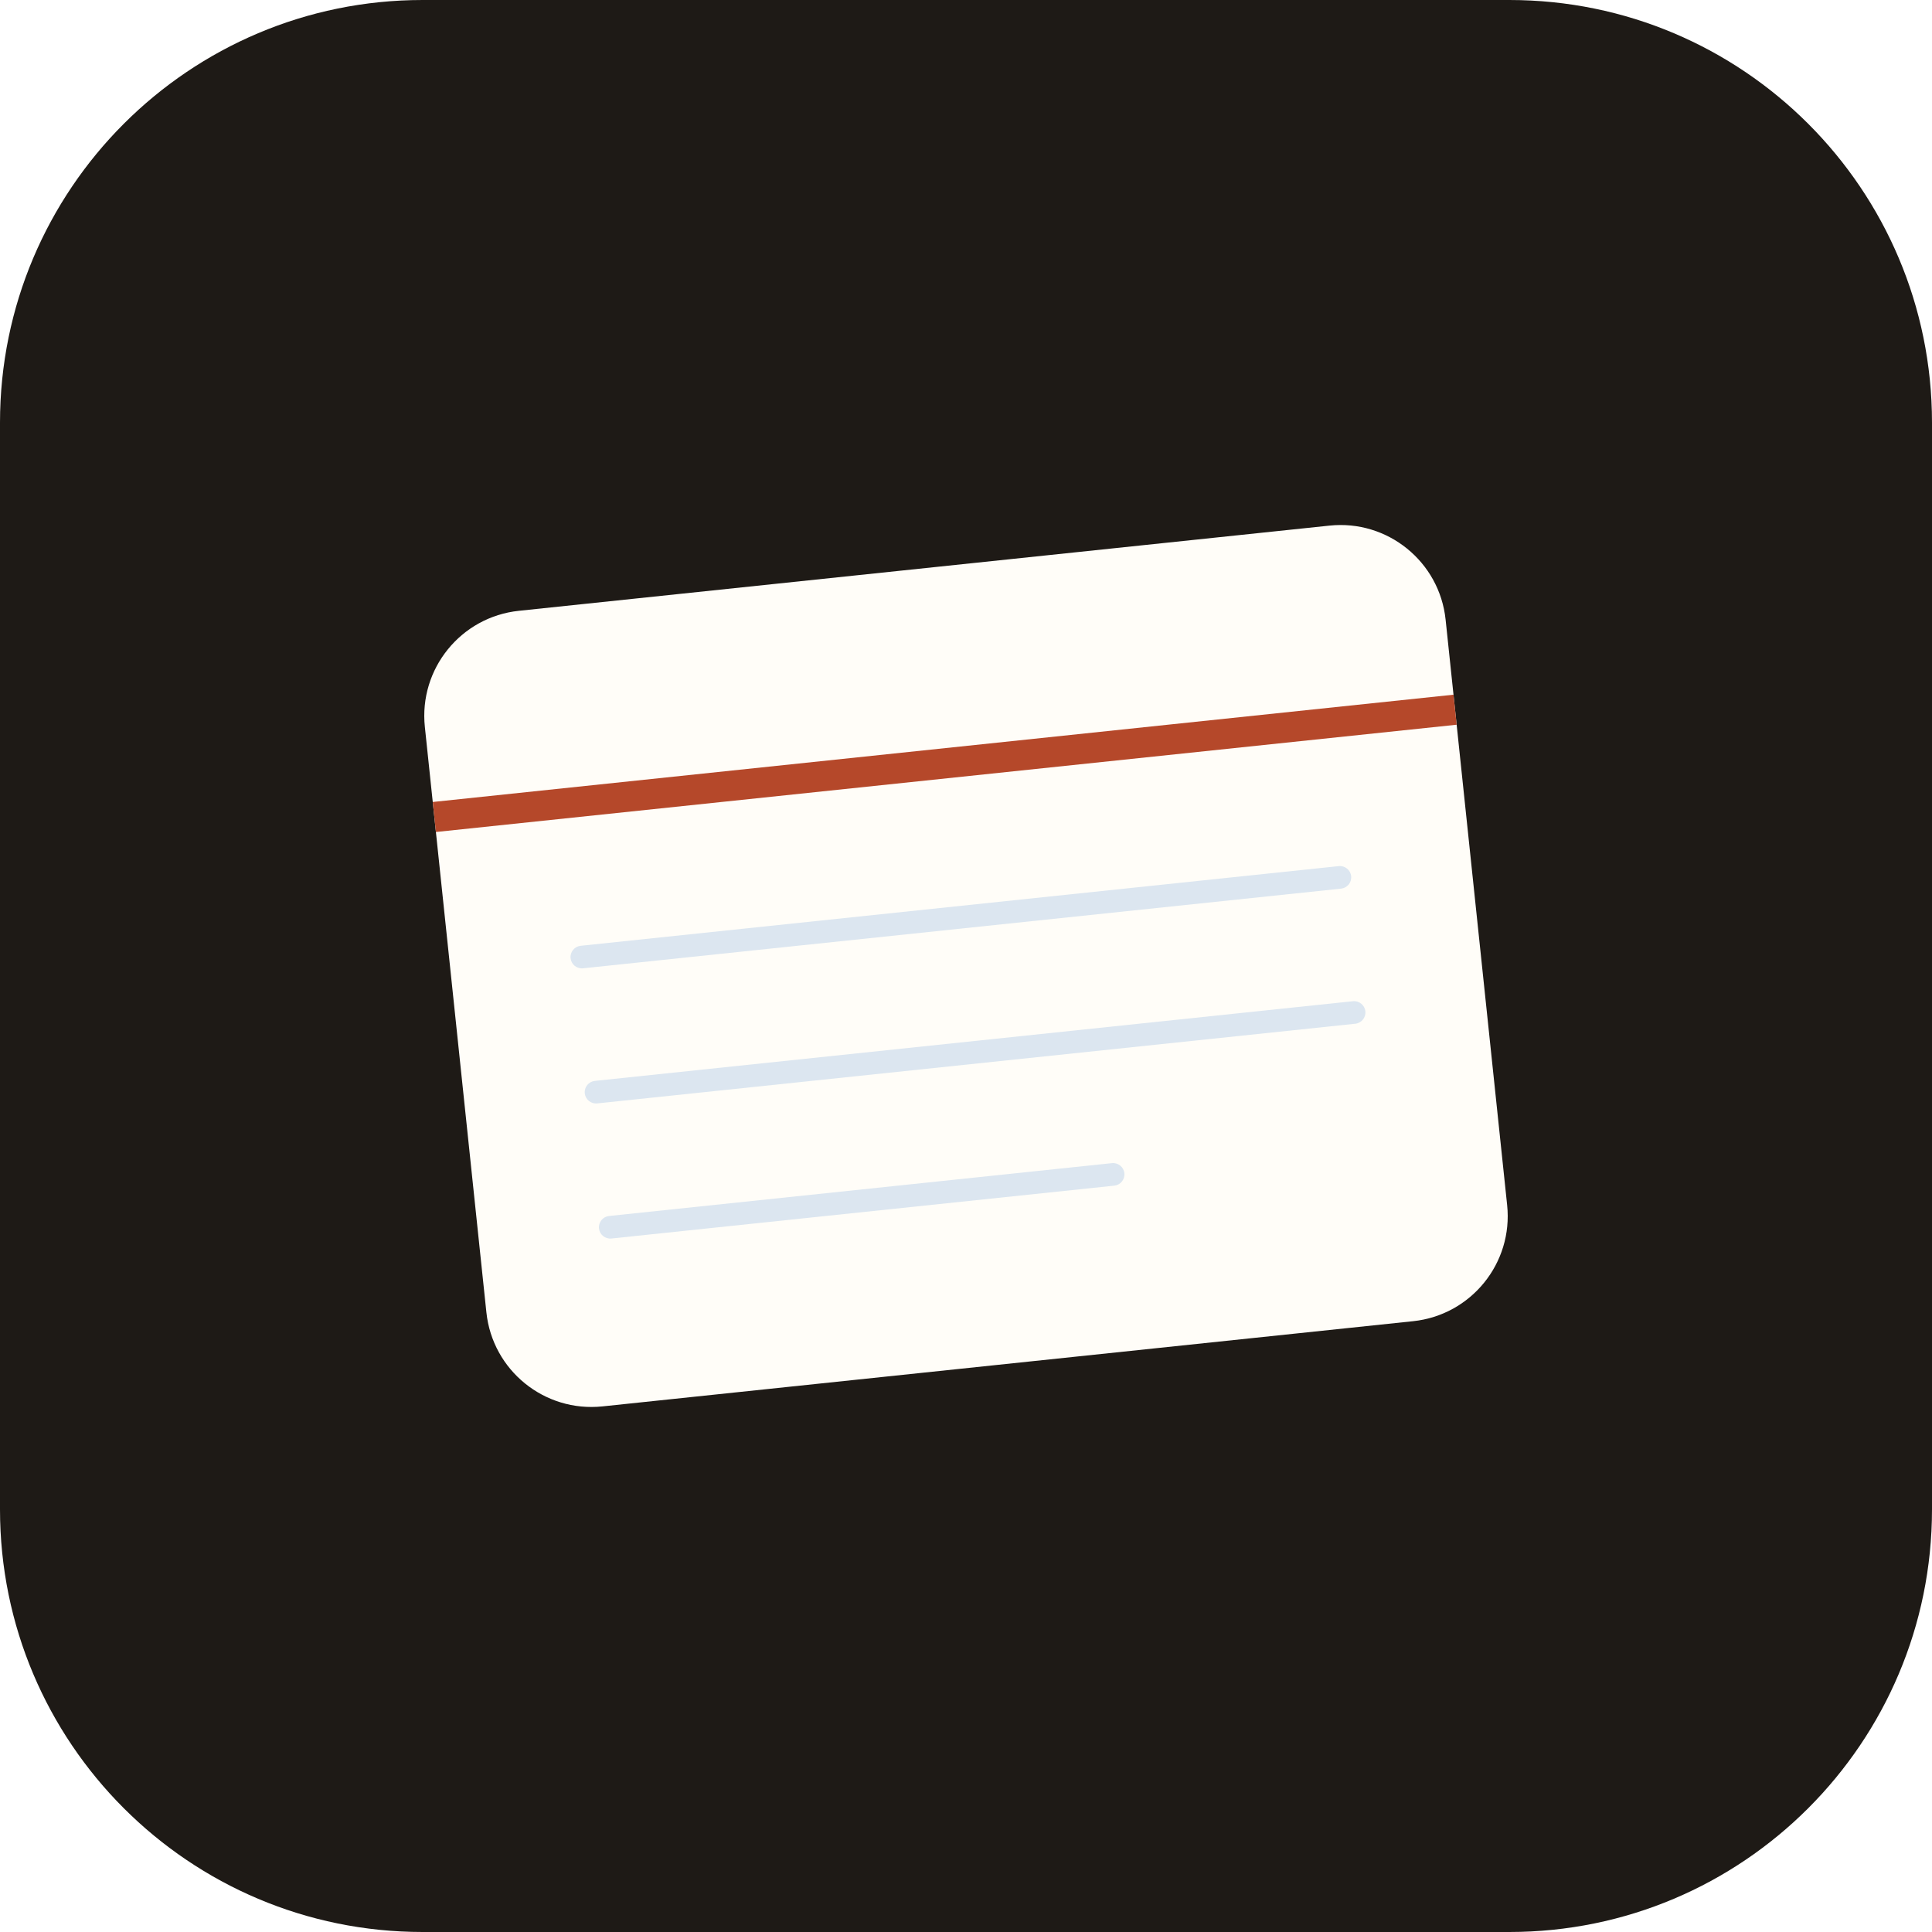
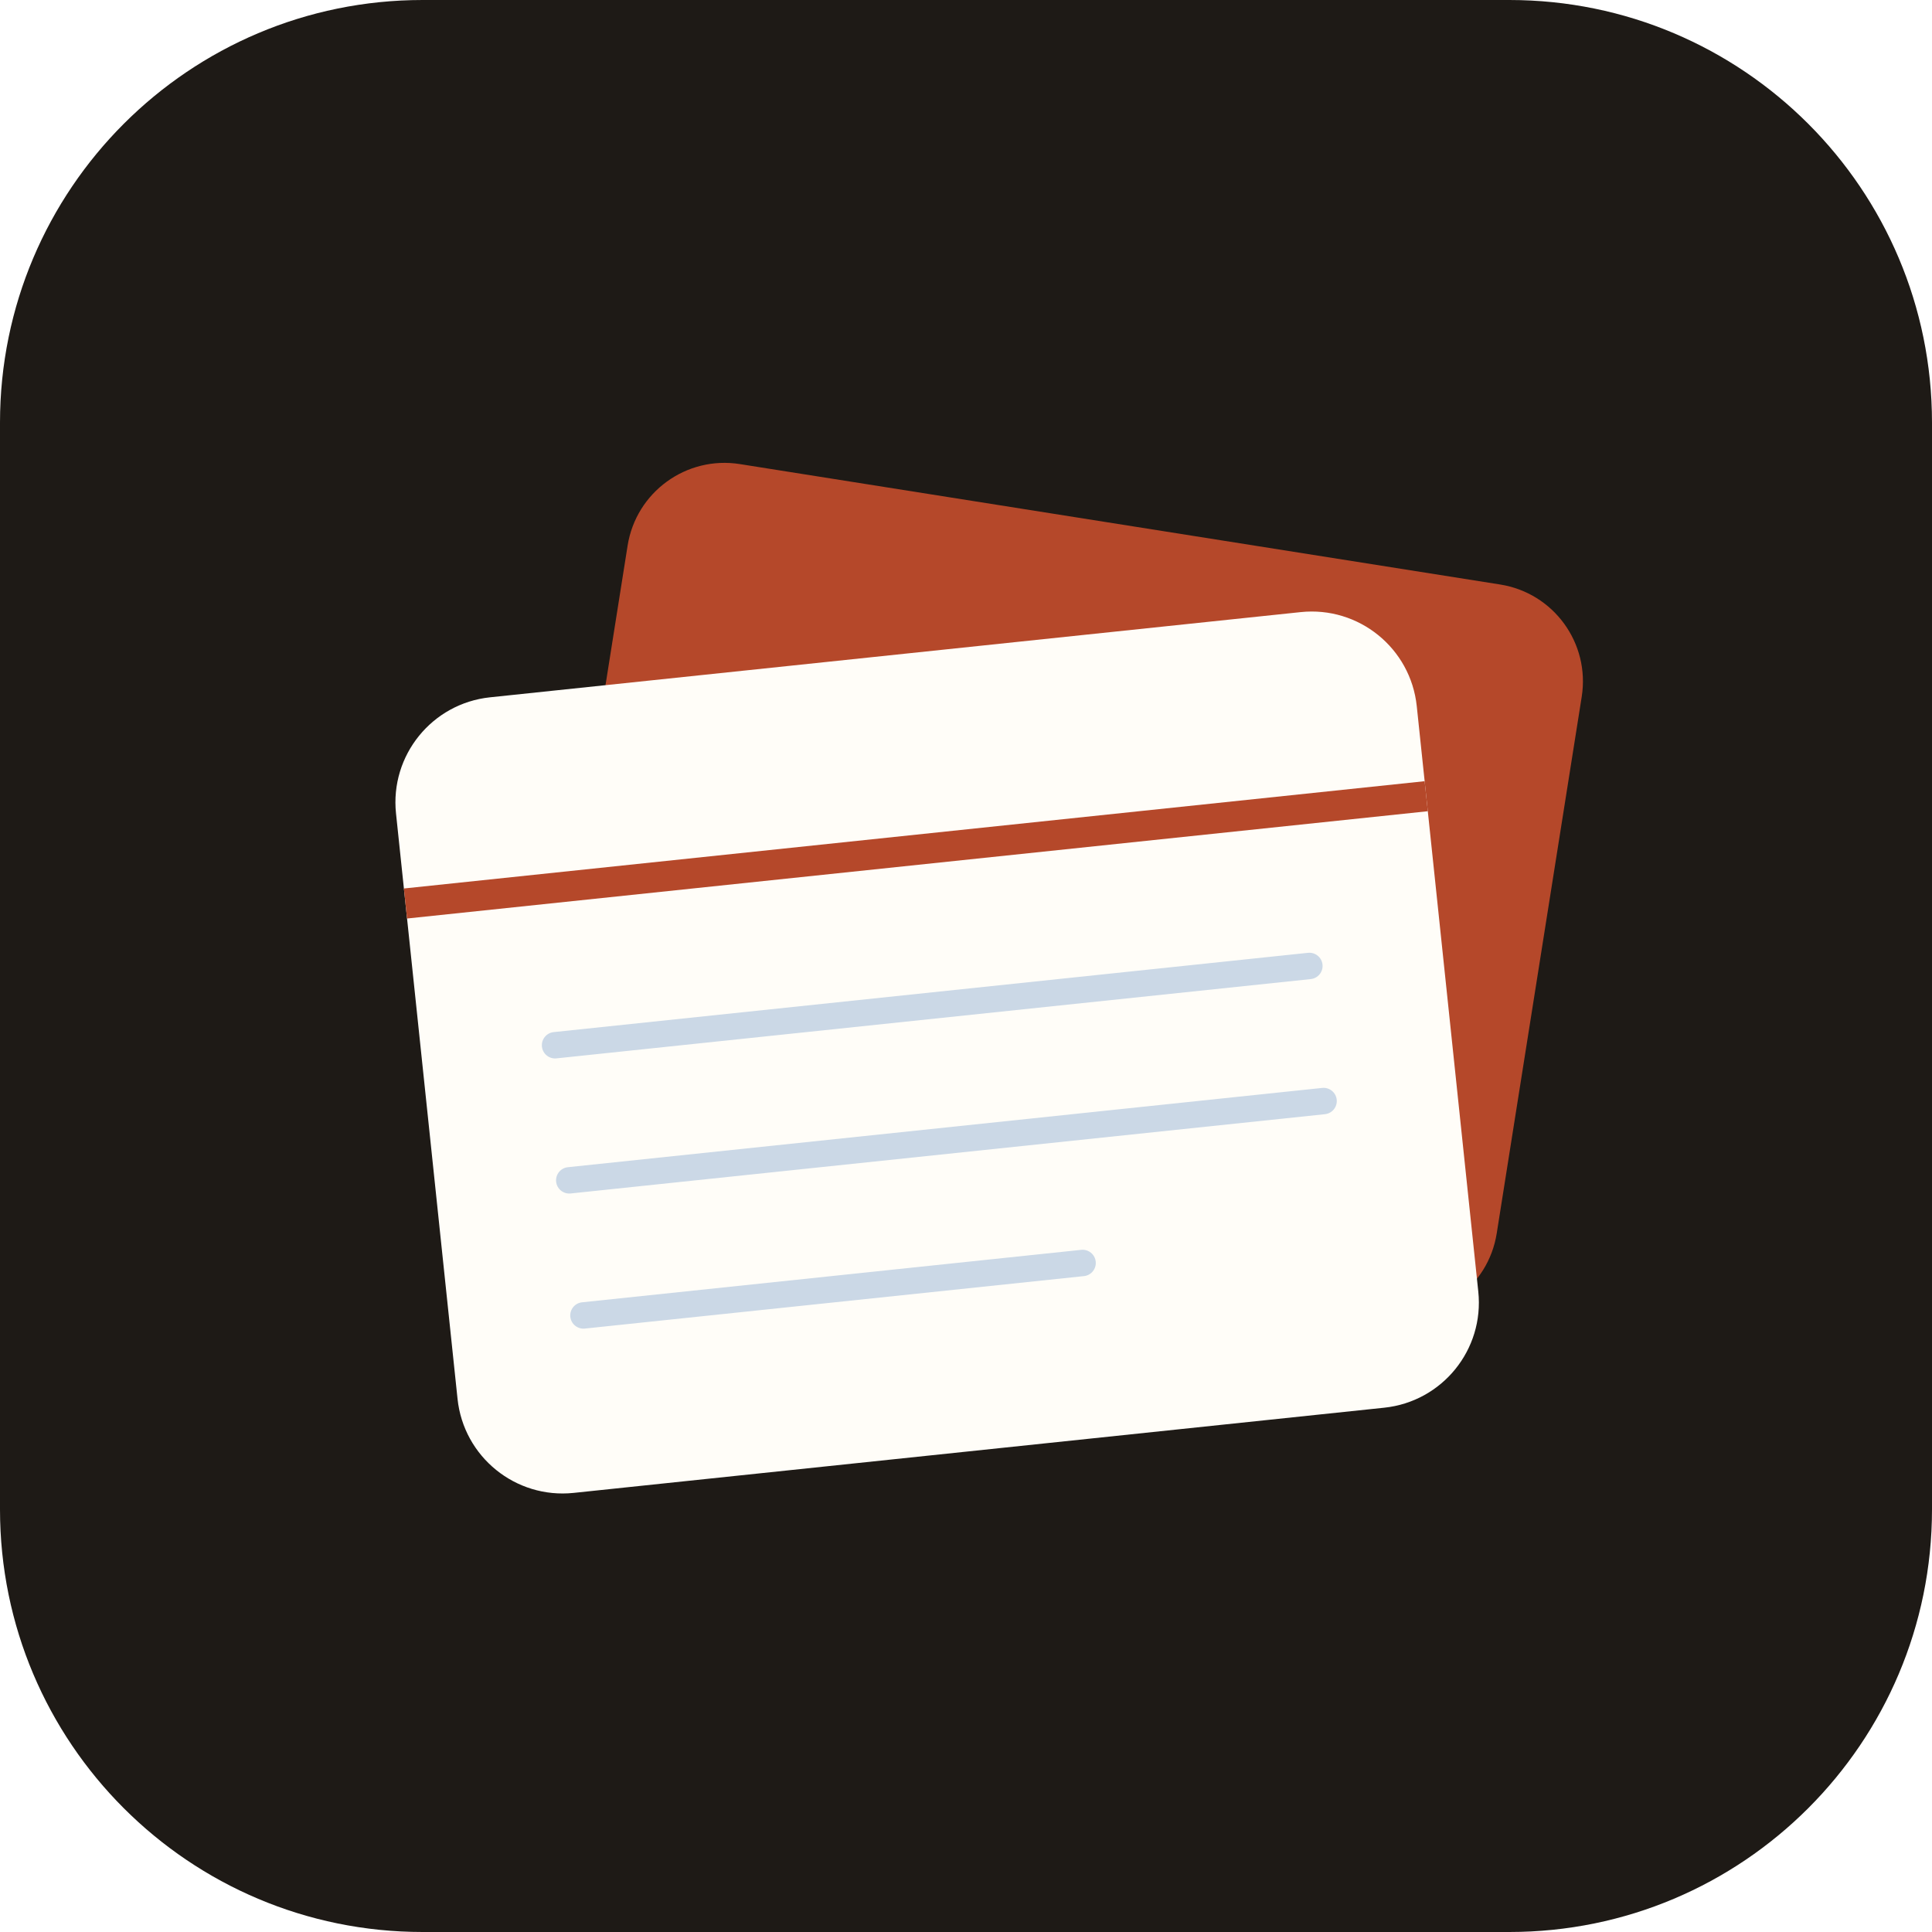
<svg xmlns="http://www.w3.org/2000/svg" viewBox="0 0 512 512">
  <rect width="512" height="512" rx="112" fill="#1E1A16" />
-   <g transform="rotate(-6 256 256)">
-     <rect x="120" y="150" width="272" height="212" rx="28" fill="#FFFDF8" />
-     <rect x="120" y="198" width="272" height="8" fill="#B5482A" />
-     <rect x="152" y="240" width="208" height="6" rx="3" fill="#DCE6F0" />
-     <rect x="152" y="276" width="208" height="6" rx="3" fill="#DCE6F0" />
-     <rect x="152" y="312" width="140" height="6" rx="3" fill="#DCE6F0" />
+   <g transform="">
+     <g transform="rotate(9 256 256) translate(22 -26)">
+       <rect x="128" y="160" width="256" height="196" rx="26" fill="#B5482A" />
+     </g>
+     <g transform="rotate(-6 256 256) translate(-10 22)">
+       <rect x="120" y="150" width="272" height="212" rx="28" fill="#FFFDF8" />
+       <rect x="120" y="198" width="272" height="8" fill="#B5482A" />
+       <rect x="152" y="240" width="208" height="7" rx="3.5" fill="#CBD8E6" />
+       <rect x="152" y="276" width="208" height="7" rx="3.5" fill="#CBD8E6" />
+       <rect x="152" y="312" width="140" height="7" rx="3.5" fill="#CBD8E6" />
+     </g>
  </g>
</svg>
